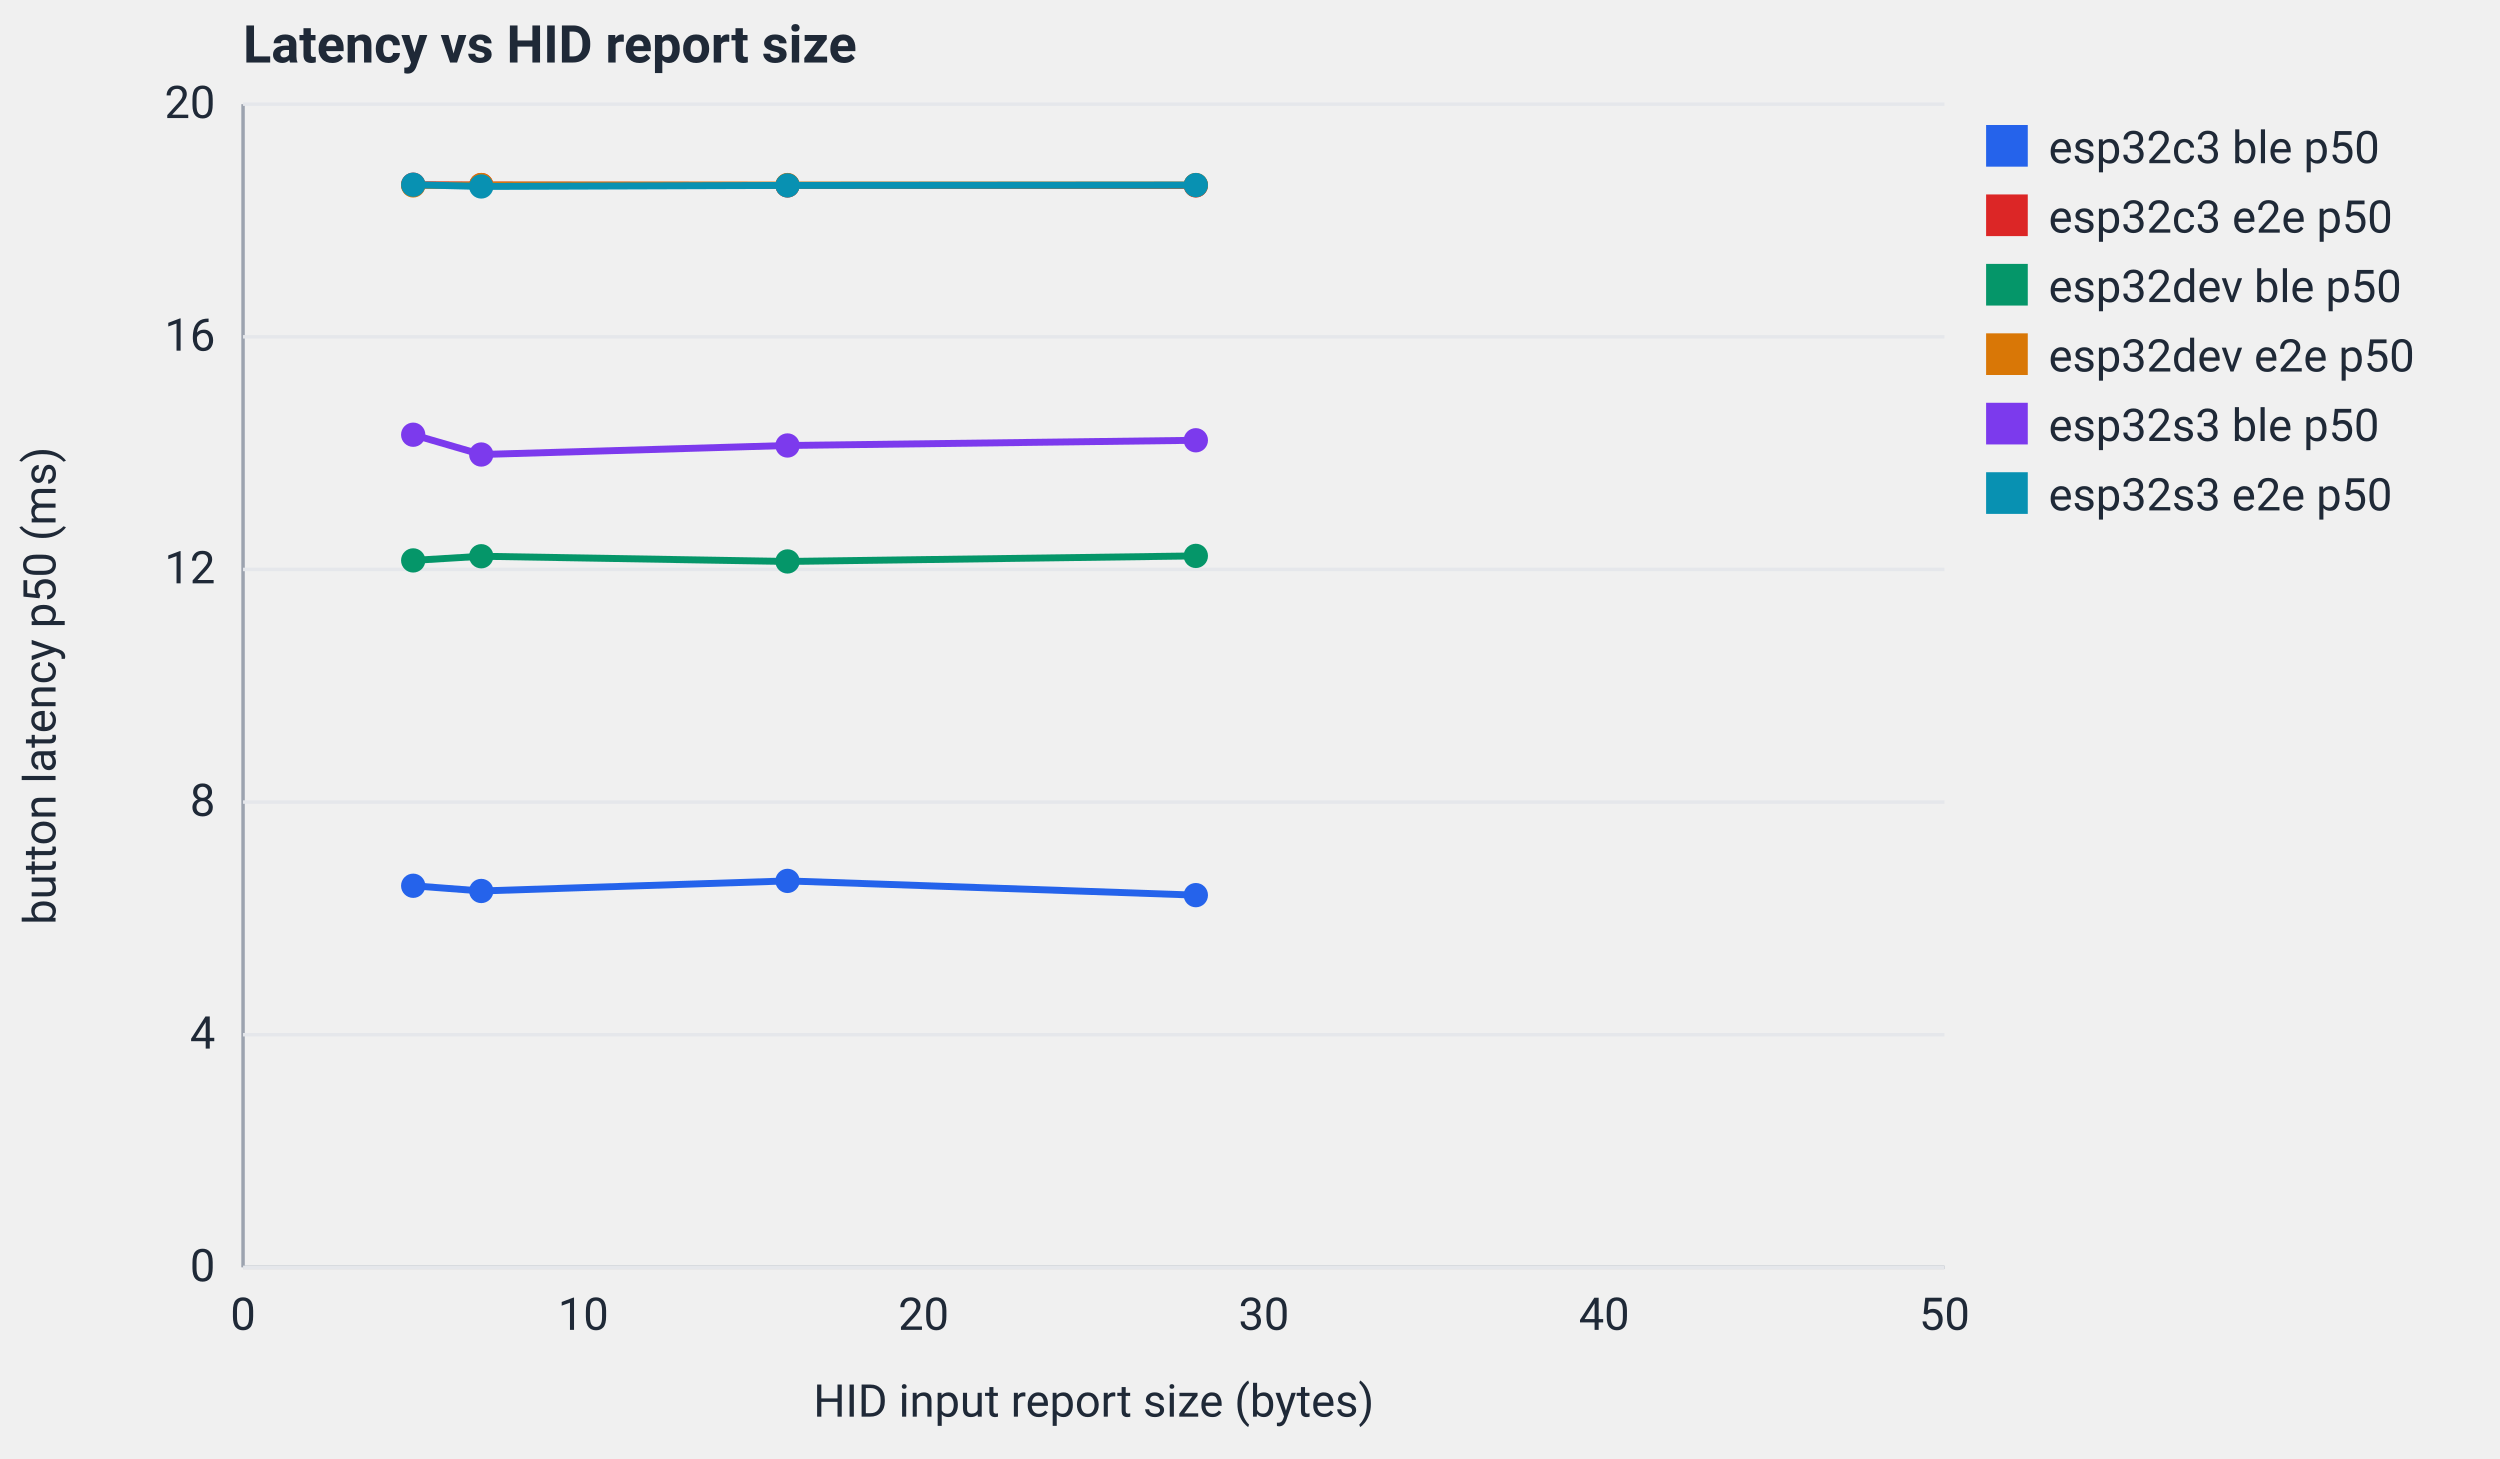
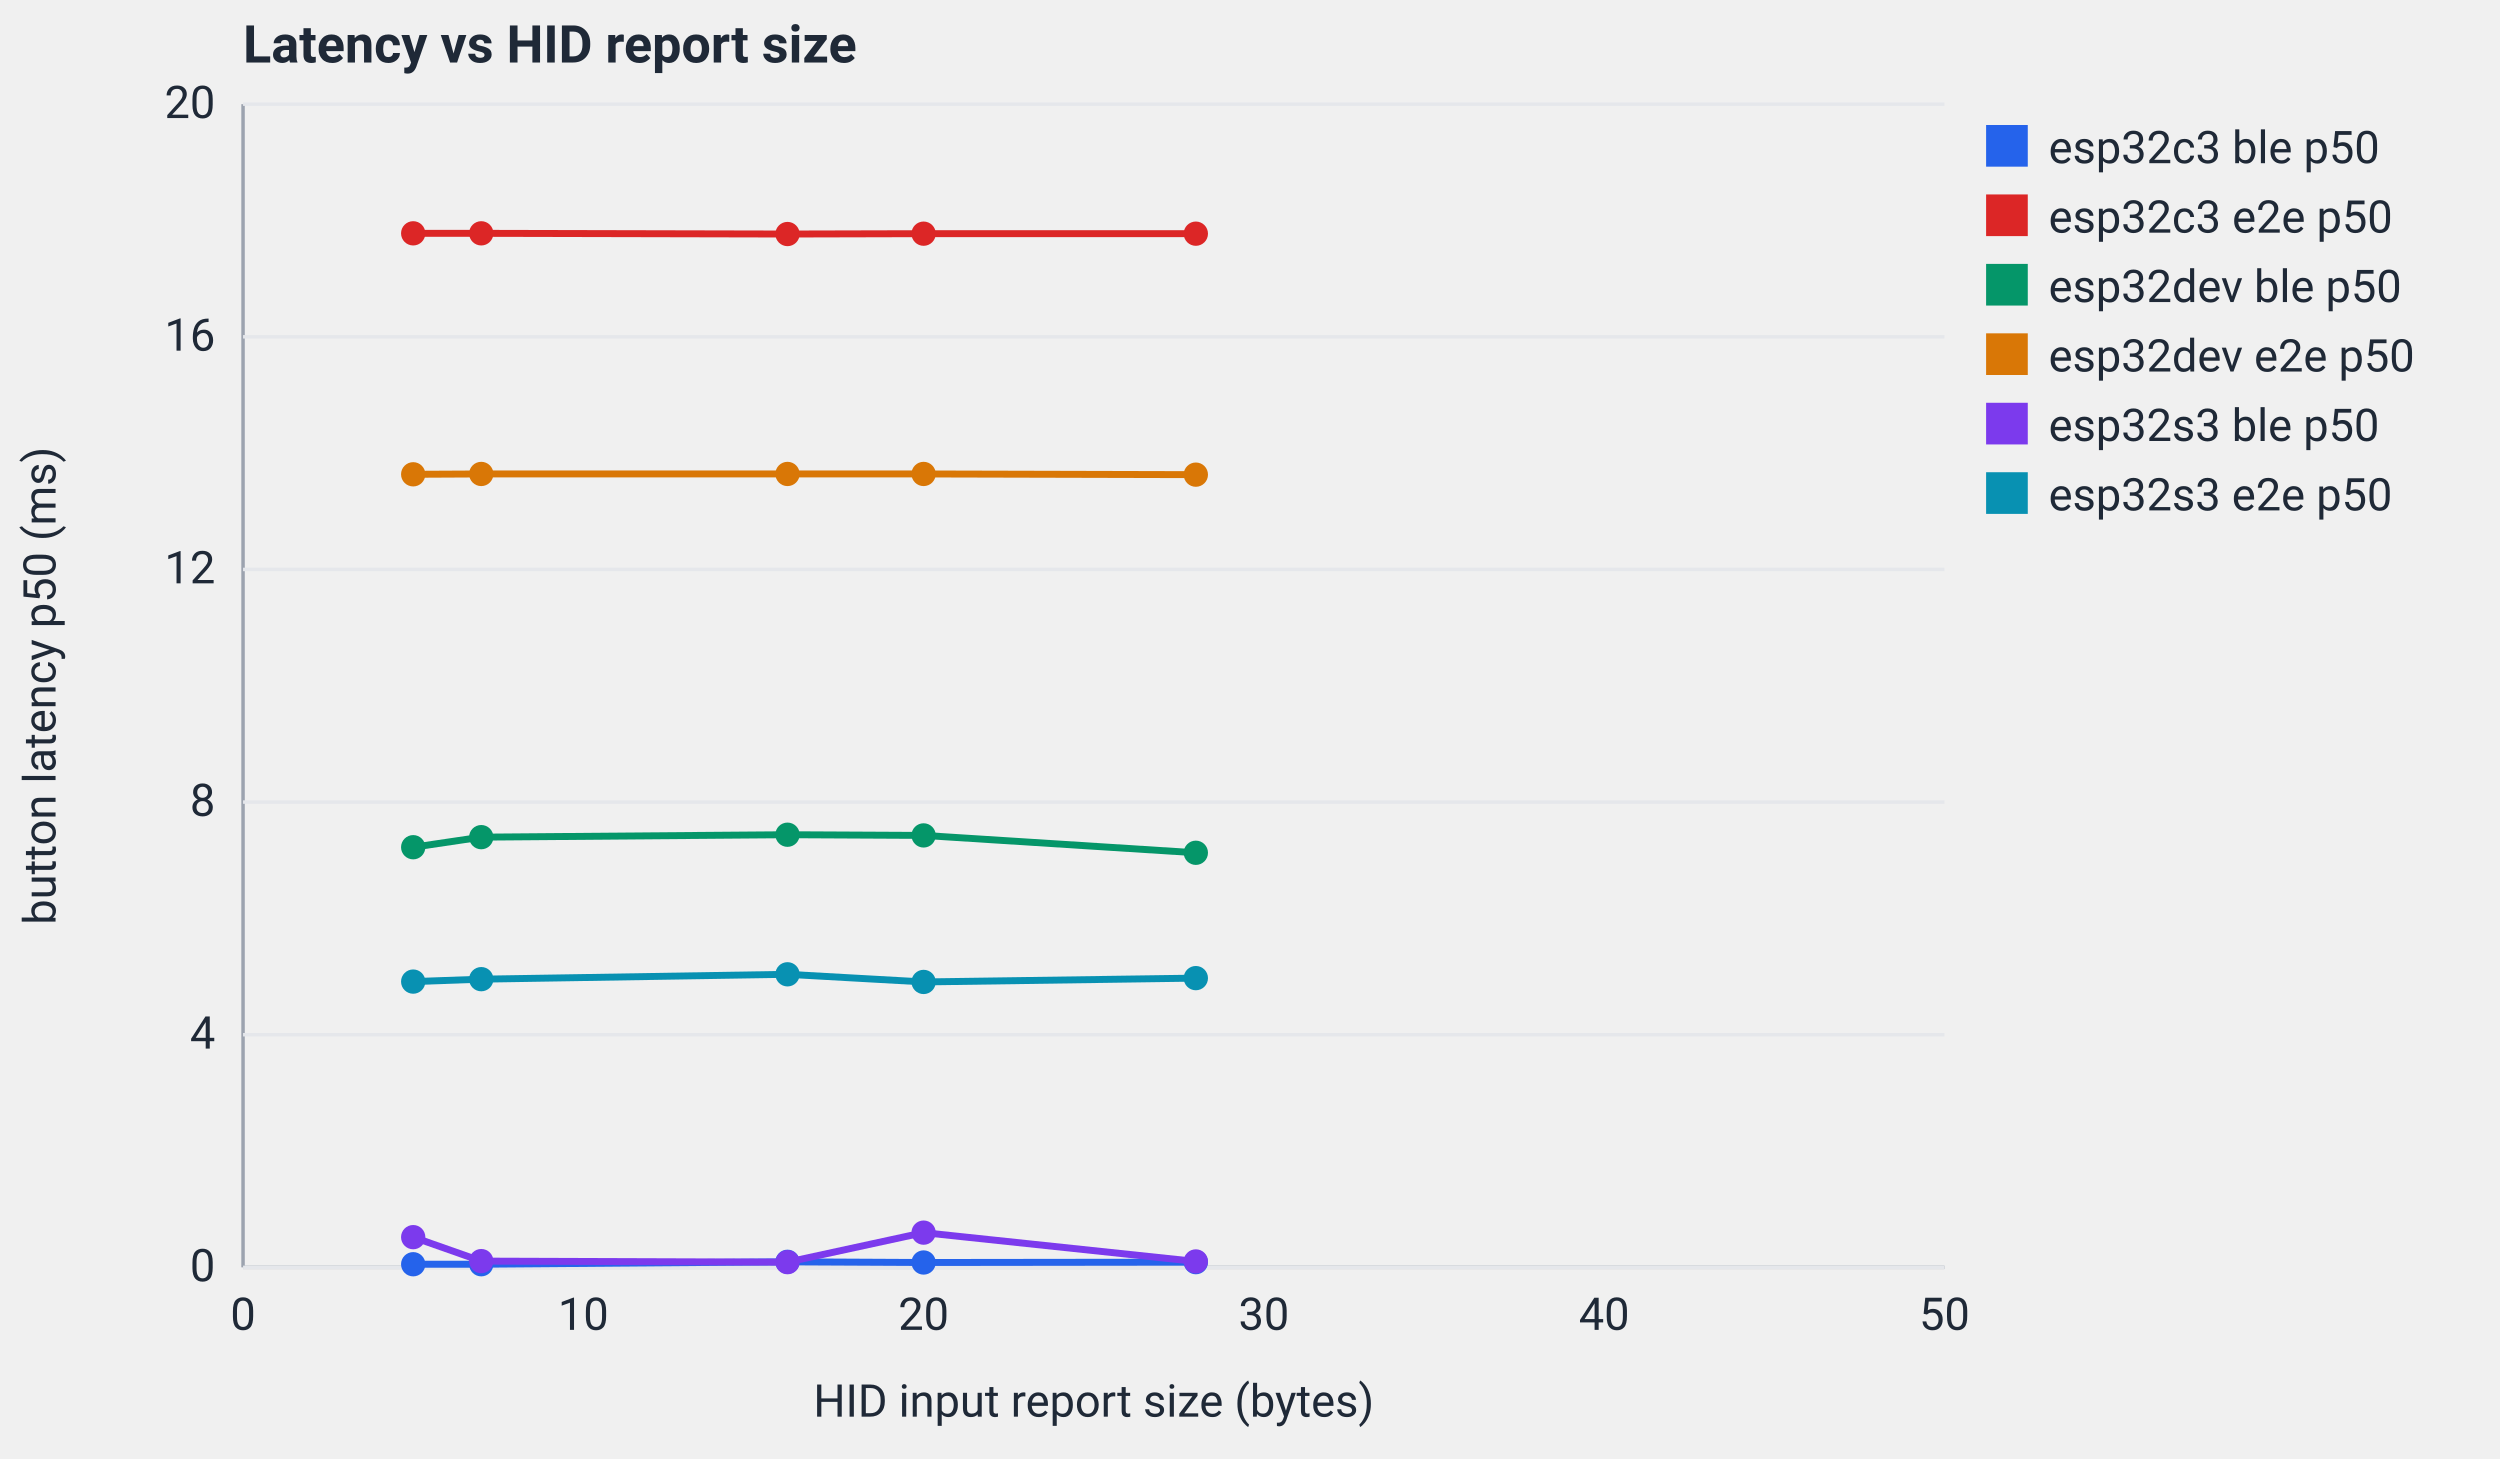
<svg xmlns="http://www.w3.org/2000/svg" viewBox="0 0 720 420" font-family="sans-serif">
  <style>
  text{font:13px -apple-system,Segoe UI,Roboto,sans-serif;fill:#1f2937}
  .ax{stroke:#9ca3af;stroke-width:1}
  .grid{stroke:#e5e7eb;stroke-width:1}
  .ttl{font-size:15px;font-weight:600}
  @media (prefers-color-scheme:dark){
    text{fill:#e5e7eb}.ax{stroke:#6b7280}.grid{stroke:#374151}
    svg{background:#111827}
  }
</style>
  <rect width="720" height="420" fill="white" fill-opacity="0" />
  <text class="ttl" x="70" y="18">Latency vs HID report size</text>
  <line class="ax" x1="70" y1="365" x2="560" y2="365" />
  <line class="ax" x1="70" y1="365" x2="70" y2="30" />
  <line class="grid" x1="70" y1="365.0" x2="560" y2="365.0" />
  <text x="62" y="369.0" text-anchor="end">0</text>
  <line class="grid" x1="70" y1="298.0" x2="560" y2="298.0" />
  <text x="62" y="302.0" text-anchor="end">4</text>
  <line class="grid" x1="70" y1="231.0" x2="560" y2="231.0" />
  <text x="62" y="235.0" text-anchor="end">8</text>
  <line class="grid" x1="70" y1="164.0" x2="560" y2="164.0" />
  <text x="62" y="168.0" text-anchor="end">12</text>
  <line class="grid" x1="70" y1="97.0" x2="560" y2="97.0" />
  <text x="62" y="101.0" text-anchor="end">16</text>
  <line class="grid" x1="70" y1="30.0" x2="560" y2="30.0" />
  <text x="62" y="34.0" text-anchor="end">20</text>
  <text x="70.0" y="383" text-anchor="middle">0</text>
  <text x="168.0" y="383" text-anchor="middle">10</text>
  <text x="266.0" y="383" text-anchor="middle">20</text>
  <text x="364.0" y="383" text-anchor="middle">30</text>
  <text x="462.0" y="383" text-anchor="middle">40</text>
  <text x="560.0" y="383" text-anchor="middle">50</text>
  <text x="315.0" y="408" text-anchor="middle">HID input report size (bytes)</text>
  <text transform="translate(16,197.5) rotate(-90)" text-anchor="middle">button latency p50 (ms)</text>
-   <polyline points="119.0,255.1 138.6,256.6 226.8,253.7 344.4,257.8" fill="none" stroke="#2563eb" stroke-width="2" />
-   <circle cx="119.0" cy="255.1" r="3.5" fill="#2563eb" />
-   <circle cx="138.6" cy="256.6" r="3.5" fill="#2563eb" />
-   <circle cx="226.8" cy="253.7" r="3.5" fill="#2563eb" />
-   <circle cx="344.4" cy="257.8" r="3.5" fill="#2563eb" />
-   <polyline points="119.0,53.2 138.6,53.3 226.8,53.4 344.4,53.4" fill="none" stroke="#dc2626" stroke-width="2" />
-   <circle cx="119.0" cy="53.2" r="3.5" fill="#dc2626" />
-   <circle cx="138.6" cy="53.3" r="3.5" fill="#dc2626" />
-   <circle cx="226.8" cy="53.4" r="3.5" fill="#dc2626" />
-   <circle cx="344.4" cy="53.4" r="3.5" fill="#dc2626" />
-   <polyline points="119.0,161.4 138.6,160.2 226.8,161.7 344.4,160.1" fill="none" stroke="#059669" stroke-width="2" />
-   <circle cx="119.0" cy="161.4" r="3.5" fill="#059669" />
-   <circle cx="138.6" cy="160.2" r="3.5" fill="#059669" />
-   <circle cx="226.8" cy="161.7" r="3.5" fill="#059669" />
-   <circle cx="344.4" cy="160.1" r="3.5" fill="#059669" />
-   <polyline points="119.0,53.4 138.6,53.3 226.8,53.3 344.4,53.3" fill="none" stroke="#d97706" stroke-width="2" />
-   <circle cx="119.0" cy="53.4" r="3.5" fill="#d97706" />
-   <circle cx="138.6" cy="53.3" r="3.5" fill="#d97706" />
-   <circle cx="226.8" cy="53.3" r="3.5" fill="#d97706" />
-   <circle cx="344.4" cy="53.3" r="3.5" fill="#d97706" />
-   <polyline points="119.0,125.2 138.6,130.9 226.8,128.3 344.4,126.8" fill="none" stroke="#7c3aed" stroke-width="2" />
-   <circle cx="119.0" cy="125.2" r="3.5" fill="#7c3aed" />
-   <circle cx="138.6" cy="130.9" r="3.5" fill="#7c3aed" />
-   <circle cx="226.8" cy="128.3" r="3.5" fill="#7c3aed" />
-   <circle cx="344.4" cy="126.8" r="3.5" fill="#7c3aed" />
-   <polyline points="119.0,53.2 138.6,53.7 226.8,53.4 344.4,53.3" fill="none" stroke="#0891b2" stroke-width="2" />
-   <circle cx="119.0" cy="53.2" r="3.5" fill="#0891b2" />
-   <circle cx="138.6" cy="53.7" r="3.5" fill="#0891b2" />
-   <circle cx="226.8" cy="53.4" r="3.5" fill="#0891b2" />
-   <circle cx="344.4" cy="53.3" r="3.5" fill="#0891b2" />
+   <polyline points="119.0,364.1 138.6,364.1 226.8,363.4 266.0,363.6 344.4,363.5" fill="none" stroke="#2563eb" stroke-width="2" />
+   <circle cx="119.0" cy="364.1" r="3.5" fill="#2563eb" />
+   <circle cx="138.6" cy="364.1" r="3.5" fill="#2563eb" />
+   <circle cx="226.8" cy="363.4" r="3.5" fill="#2563eb" />
+   <circle cx="266.0" cy="363.6" r="3.5" fill="#2563eb" />
+   <circle cx="344.4" cy="363.5" r="3.5" fill="#2563eb" />
+   <polyline points="119.0,67.2 138.6,67.2 226.8,67.4 266.0,67.3 344.4,67.3" fill="none" stroke="#dc2626" stroke-width="2" />
+   <circle cx="119.0" cy="67.2" r="3.5" fill="#dc2626" />
+   <circle cx="138.6" cy="67.2" r="3.5" fill="#dc2626" />
+   <circle cx="226.8" cy="67.4" r="3.5" fill="#dc2626" />
+   <circle cx="266.0" cy="67.3" r="3.5" fill="#dc2626" />
+   <circle cx="344.4" cy="67.3" r="3.5" fill="#dc2626" />
+   <polyline points="119.0,244.0 138.6,241.1 226.8,240.4 266.0,240.6 344.4,245.6" fill="none" stroke="#059669" stroke-width="2" />
+   <circle cx="119.0" cy="244.0" r="3.5" fill="#059669" />
+   <circle cx="138.6" cy="241.1" r="3.5" fill="#059669" />
+   <circle cx="226.8" cy="240.4" r="3.5" fill="#059669" />
+   <circle cx="266.0" cy="240.6" r="3.5" fill="#059669" />
+   <circle cx="344.4" cy="245.6" r="3.5" fill="#059669" />
+   <polyline points="119.0,136.6 138.6,136.5 226.8,136.5 266.0,136.5 344.4,136.7" fill="none" stroke="#d97706" stroke-width="2" />
+   <circle cx="119.0" cy="136.6" r="3.5" fill="#d97706" />
+   <circle cx="138.6" cy="136.5" r="3.5" fill="#d97706" />
+   <circle cx="226.8" cy="136.5" r="3.5" fill="#d97706" />
+   <circle cx="266.0" cy="136.5" r="3.5" fill="#d97706" />
+   <circle cx="344.4" cy="136.7" r="3.5" fill="#d97706" />
+   <polyline points="119.0,356.3 138.6,363.2 226.8,363.5 266.0,355.0 344.4,363.3" fill="none" stroke="#7c3aed" stroke-width="2" />
+   <circle cx="119.0" cy="356.3" r="3.5" fill="#7c3aed" />
+   <circle cx="138.6" cy="363.2" r="3.5" fill="#7c3aed" />
+   <circle cx="226.8" cy="363.5" r="3.5" fill="#7c3aed" />
+   <circle cx="266.0" cy="355.0" r="3.5" fill="#7c3aed" />
+   <circle cx="344.4" cy="363.3" r="3.5" fill="#7c3aed" />
+   <polyline points="119.0,282.7 138.6,282.0 226.8,280.6 266.0,282.8 344.4,281.7" fill="none" stroke="#0891b2" stroke-width="2" />
+   <circle cx="119.0" cy="282.7" r="3.5" fill="#0891b2" />
+   <circle cx="138.6" cy="282.0" r="3.5" fill="#0891b2" />
+   <circle cx="226.8" cy="280.6" r="3.5" fill="#0891b2" />
+   <circle cx="266.0" cy="282.8" r="3.5" fill="#0891b2" />
+   <circle cx="344.4" cy="281.7" r="3.5" fill="#0891b2" />
  <rect x="572" y="36" width="12" height="12" fill="#2563eb" />
  <text x="590" y="47">esp32c3 ble p50</text>
  <rect x="572" y="56" width="12" height="12" fill="#dc2626" />
  <text x="590" y="67">esp32c3 e2e p50</text>
  <rect x="572" y="76" width="12" height="12" fill="#059669" />
  <text x="590" y="87">esp32dev ble p50</text>
  <rect x="572" y="96" width="12" height="12" fill="#d97706" />
  <text x="590" y="107">esp32dev e2e p50</text>
  <rect x="572" y="116" width="12" height="12" fill="#7c3aed" />
  <text x="590" y="127">esp32s3 ble p50</text>
  <rect x="572" y="136" width="12" height="12" fill="#0891b2" />
  <text x="590" y="147">esp32s3 e2e p50</text>
</svg>
